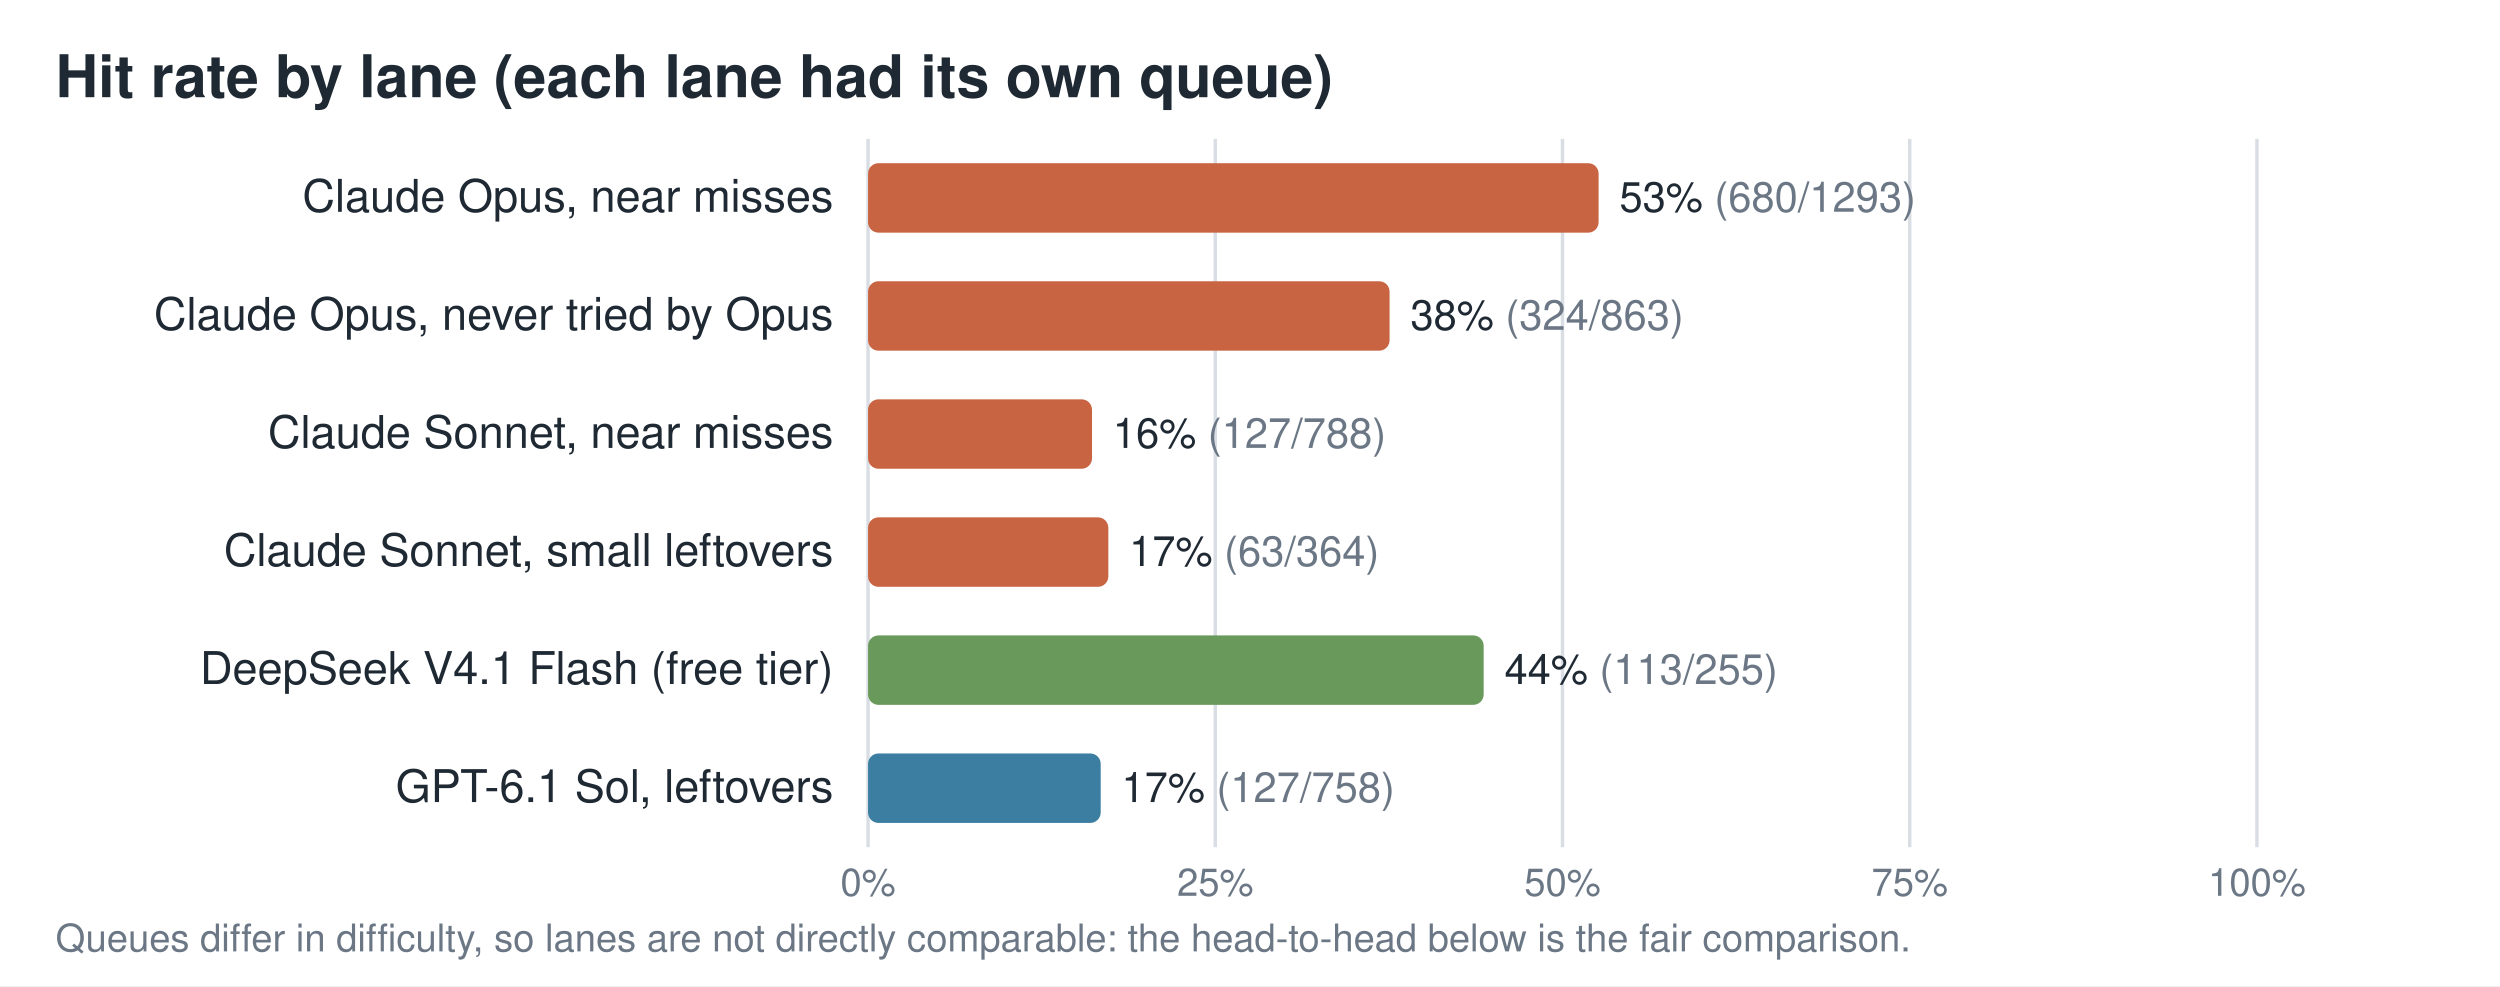
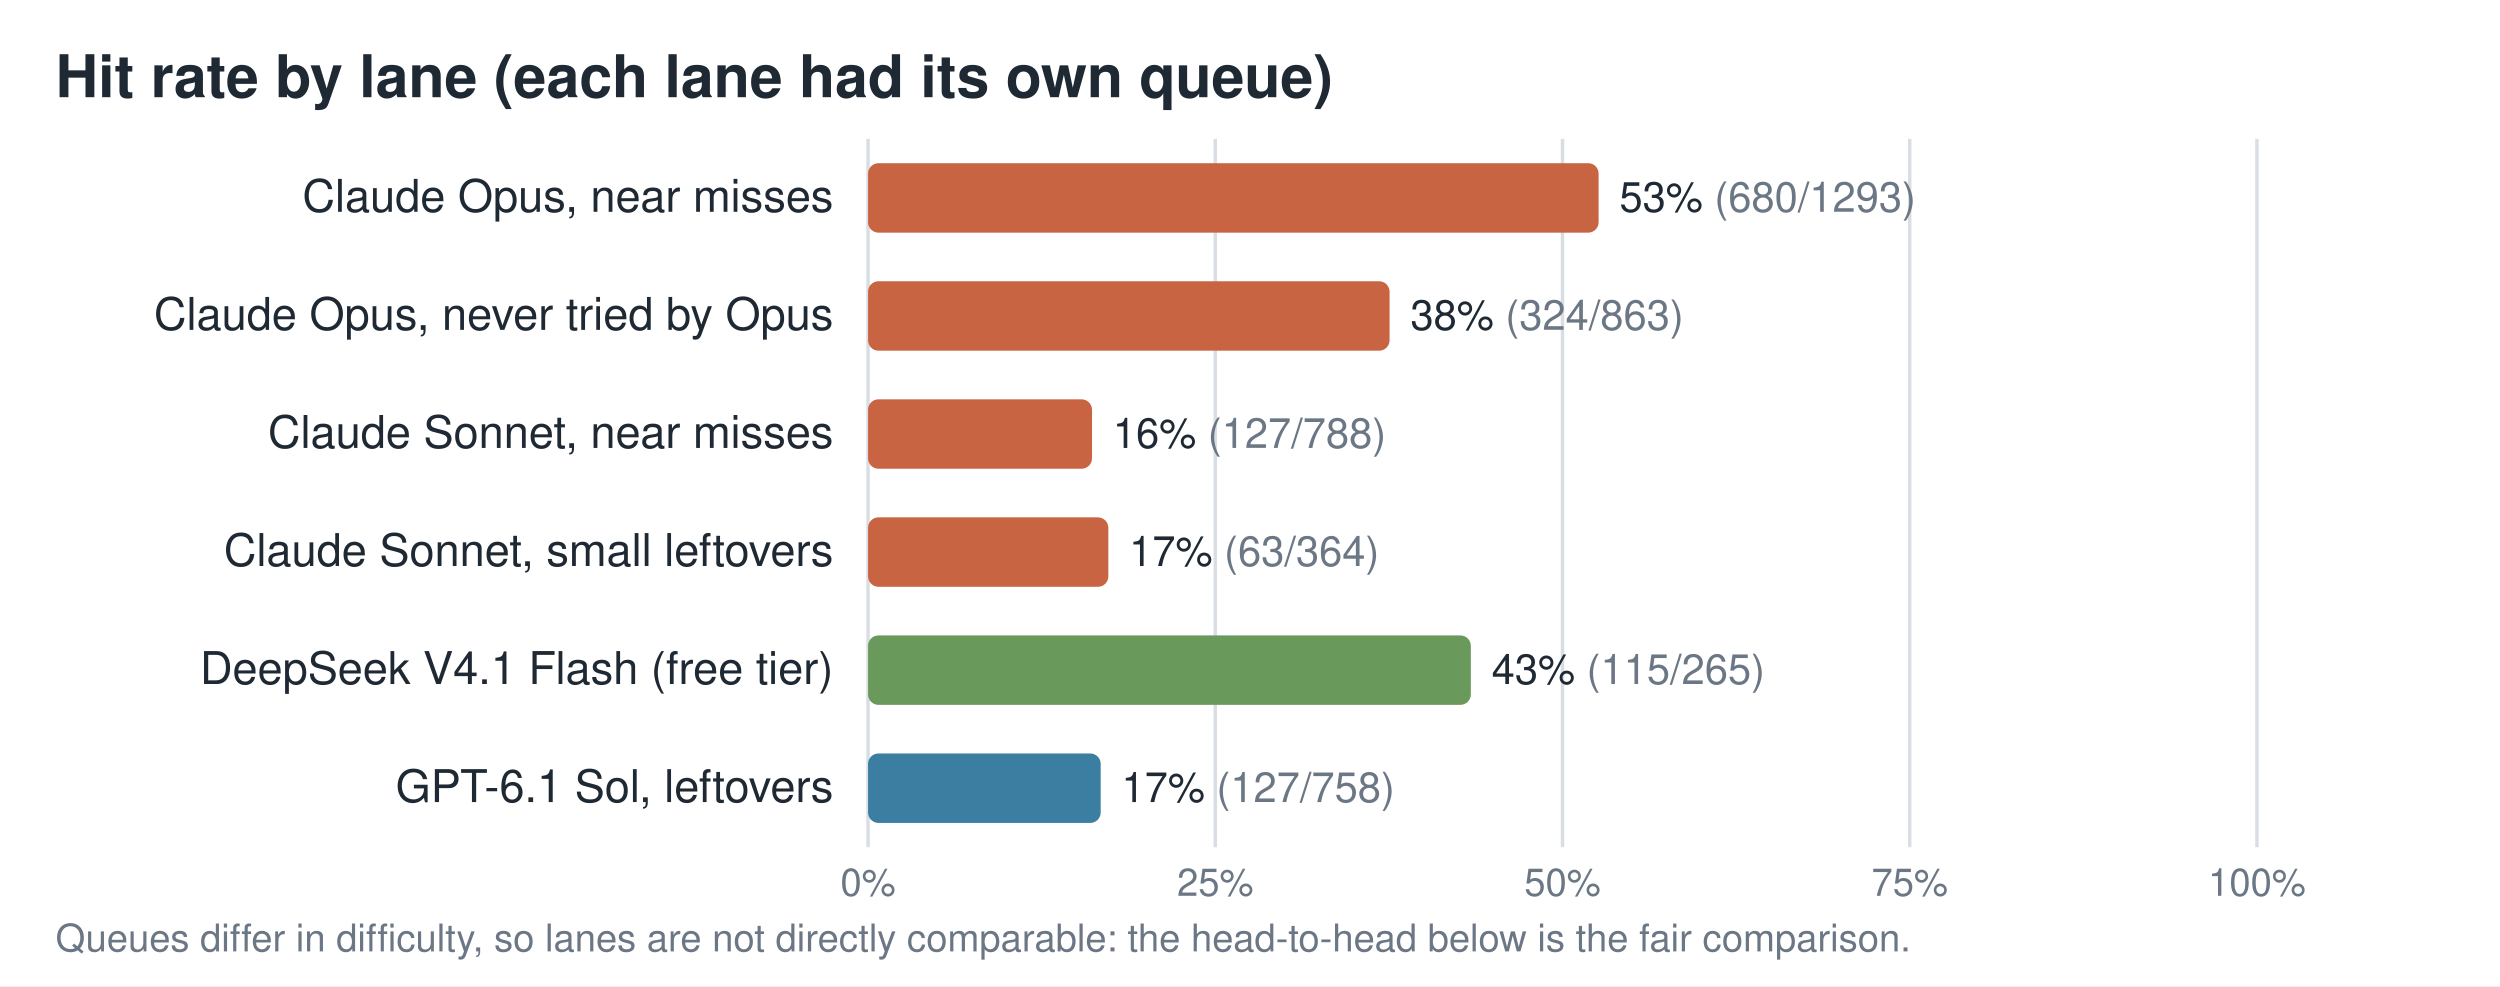
<svg xmlns="http://www.w3.org/2000/svg" viewBox="0 0 720 284" width="720" height="284" font-family="-apple-system,Segoe UI,Helvetica,Arial,sans-serif" role="img" aria-label="Hit rate by lane (each lane had its own queue)">
  <rect width="100%" height="100%" fill="#ffffff" />
  <text x="16" y="28" font-size="17" font-weight="600" fill="#1f2933">Hit rate by lane (each lane had its own queue)</text>
  <line x1="250.0" y1="40" x2="250.0" y2="244" stroke="#d9dee4" />
  <text x="250.0" y="258" font-size="11" fill="#6b7785" text-anchor="middle">0%</text>
  <line x1="350.0" y1="40" x2="350.0" y2="244" stroke="#d9dee4" />
  <text x="350.0" y="258" font-size="11" fill="#6b7785" text-anchor="middle">25%</text>
  <line x1="450.0" y1="40" x2="450.0" y2="244" stroke="#d9dee4" />
  <text x="450.0" y="258" font-size="11" fill="#6b7785" text-anchor="middle">50%</text>
  <line x1="550.0" y1="40" x2="550.0" y2="244" stroke="#d9dee4" />
  <text x="550.0" y="258" font-size="11" fill="#6b7785" text-anchor="middle">75%</text>
  <line x1="650.0" y1="40" x2="650.0" y2="244" stroke="#d9dee4" />
  <text x="650.0" y="258" font-size="11" fill="#6b7785" text-anchor="middle">100%</text>
  <text x="240" y="61" font-size="13" fill="#1f2933" text-anchor="end">Claude Opus, near misses</text>
  <rect x="250" y="47" width="210.4" height="20" rx="3" fill="#c96442" />
  <text x="466.4" y="61" font-size="12" fill="#1f2933">53% <tspan fill="#6b7785">(680/1293)</tspan>
  </text>
  <text x="240" y="95" font-size="13" fill="#1f2933" text-anchor="end">Claude Opus, never tried by Opus</text>
  <rect x="250" y="81" width="150.2" height="20" rx="3" fill="#c96442" />
  <text x="406.2" y="95" font-size="12" fill="#1f2933">38% <tspan fill="#6b7785">(324/863)</tspan>
  </text>
  <text x="240" y="129" font-size="13" fill="#1f2933" text-anchor="end">Claude Sonnet, near misses</text>
  <rect x="250" y="115" width="64.5" height="20" rx="3" fill="#c96442" />
  <text x="320.5" y="129" font-size="12" fill="#1f2933">16% <tspan fill="#6b7785">(127/788)</tspan>
  </text>
  <text x="240" y="163" font-size="13" fill="#1f2933" text-anchor="end">Claude Sonnet, small leftovers</text>
  <rect x="250" y="149" width="69.2" height="20" rx="3" fill="#c96442" />
  <text x="325.2" y="163" font-size="12" fill="#1f2933">17% <tspan fill="#6b7785">(63/364)</tspan>
  </text>
  <text x="240" y="197" font-size="13" fill="#1f2933" text-anchor="end">DeepSeek V4.1 Flash (free tier)</text>
-   <rect x="250" y="183" width="177.3" height="20" rx="3" fill="#6a9a5b" />
-   <text x="433.3" y="197" font-size="12" fill="#1f2933">44% <tspan fill="#6b7785">(113/255)</tspan>
+   <rect x="250" y="183" width="173.6" height="20" rx="3" fill="#6a9a5b" />
+   <text x="429.6" y="197" font-size="12" fill="#1f2933">43% <tspan fill="#6b7785">(115/265)</tspan>
  </text>
  <text x="240" y="231" font-size="13" fill="#1f2933" text-anchor="end">GPT-6.1 Sol, leftovers</text>
  <rect x="250" y="217" width="67.0" height="20" rx="3" fill="#3b7ea1" />
  <text x="323.0" y="231" font-size="12" fill="#1f2933">17% <tspan fill="#6b7785">(127/758)</tspan>
  </text>
  <text x="16" y="274" font-size="11" fill="#6b7785">Queues differ in difficulty, so lanes are not directly comparable: the head-to-head below is the fair comparison.</text>
</svg>
